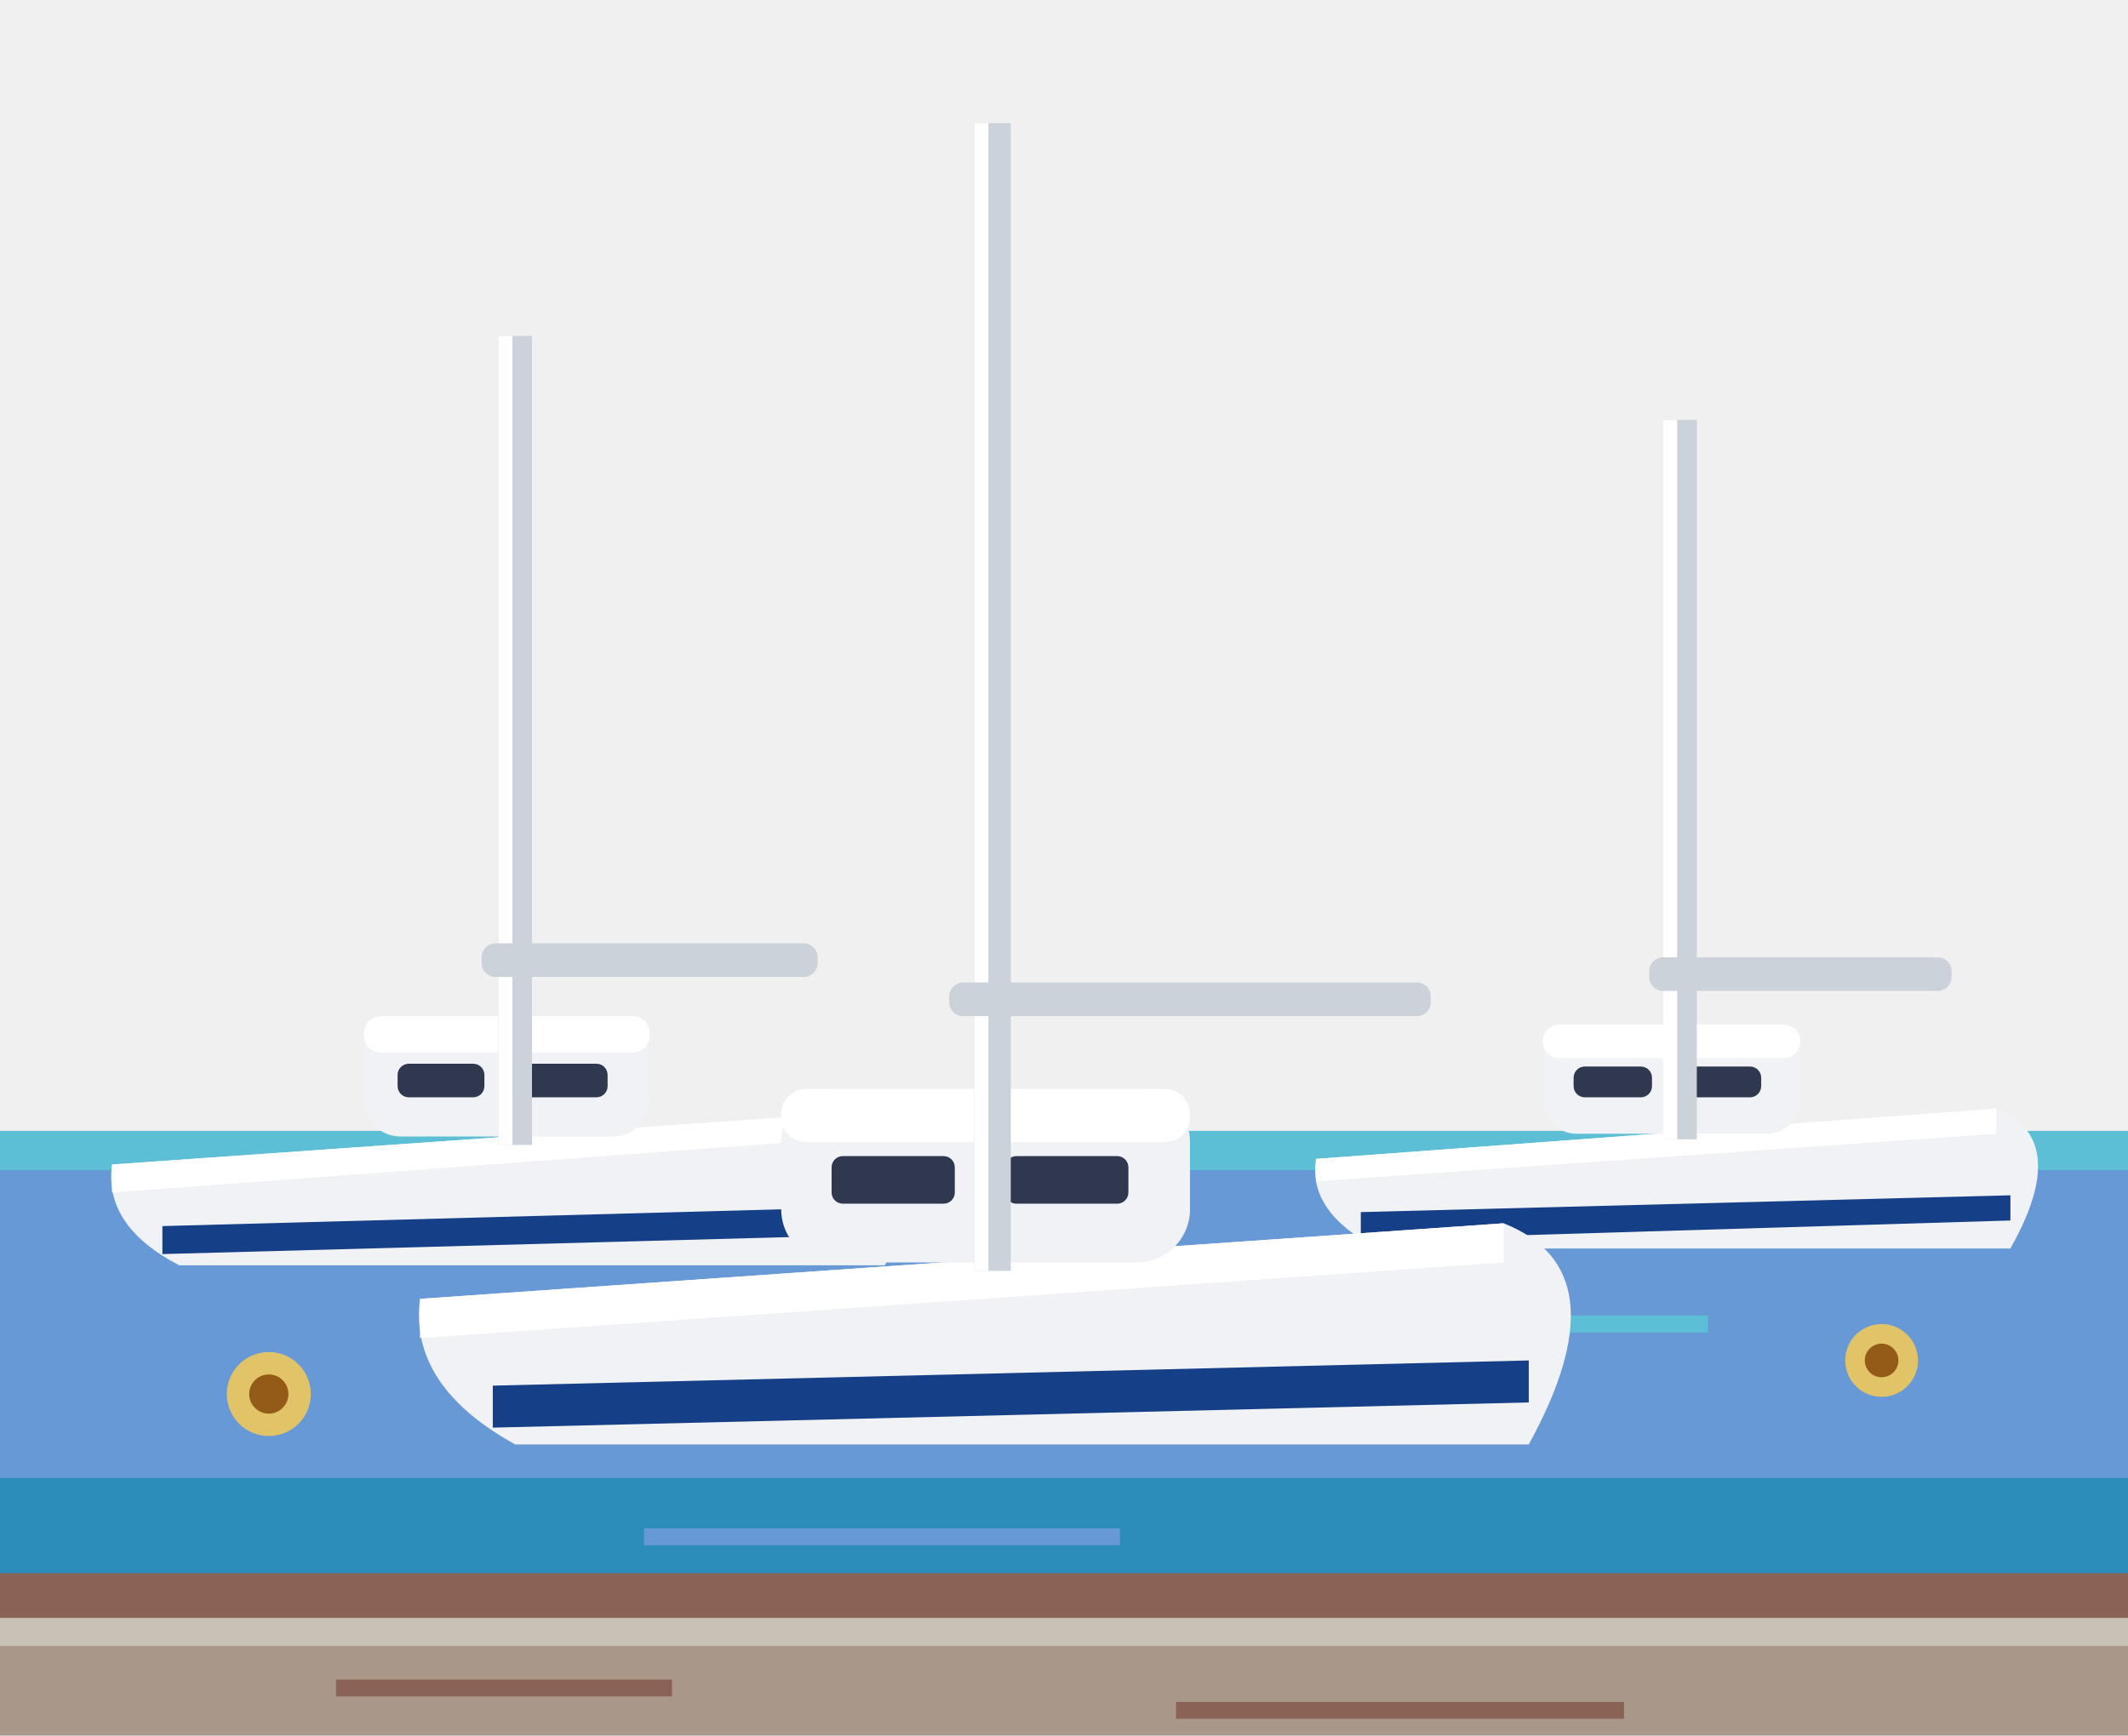
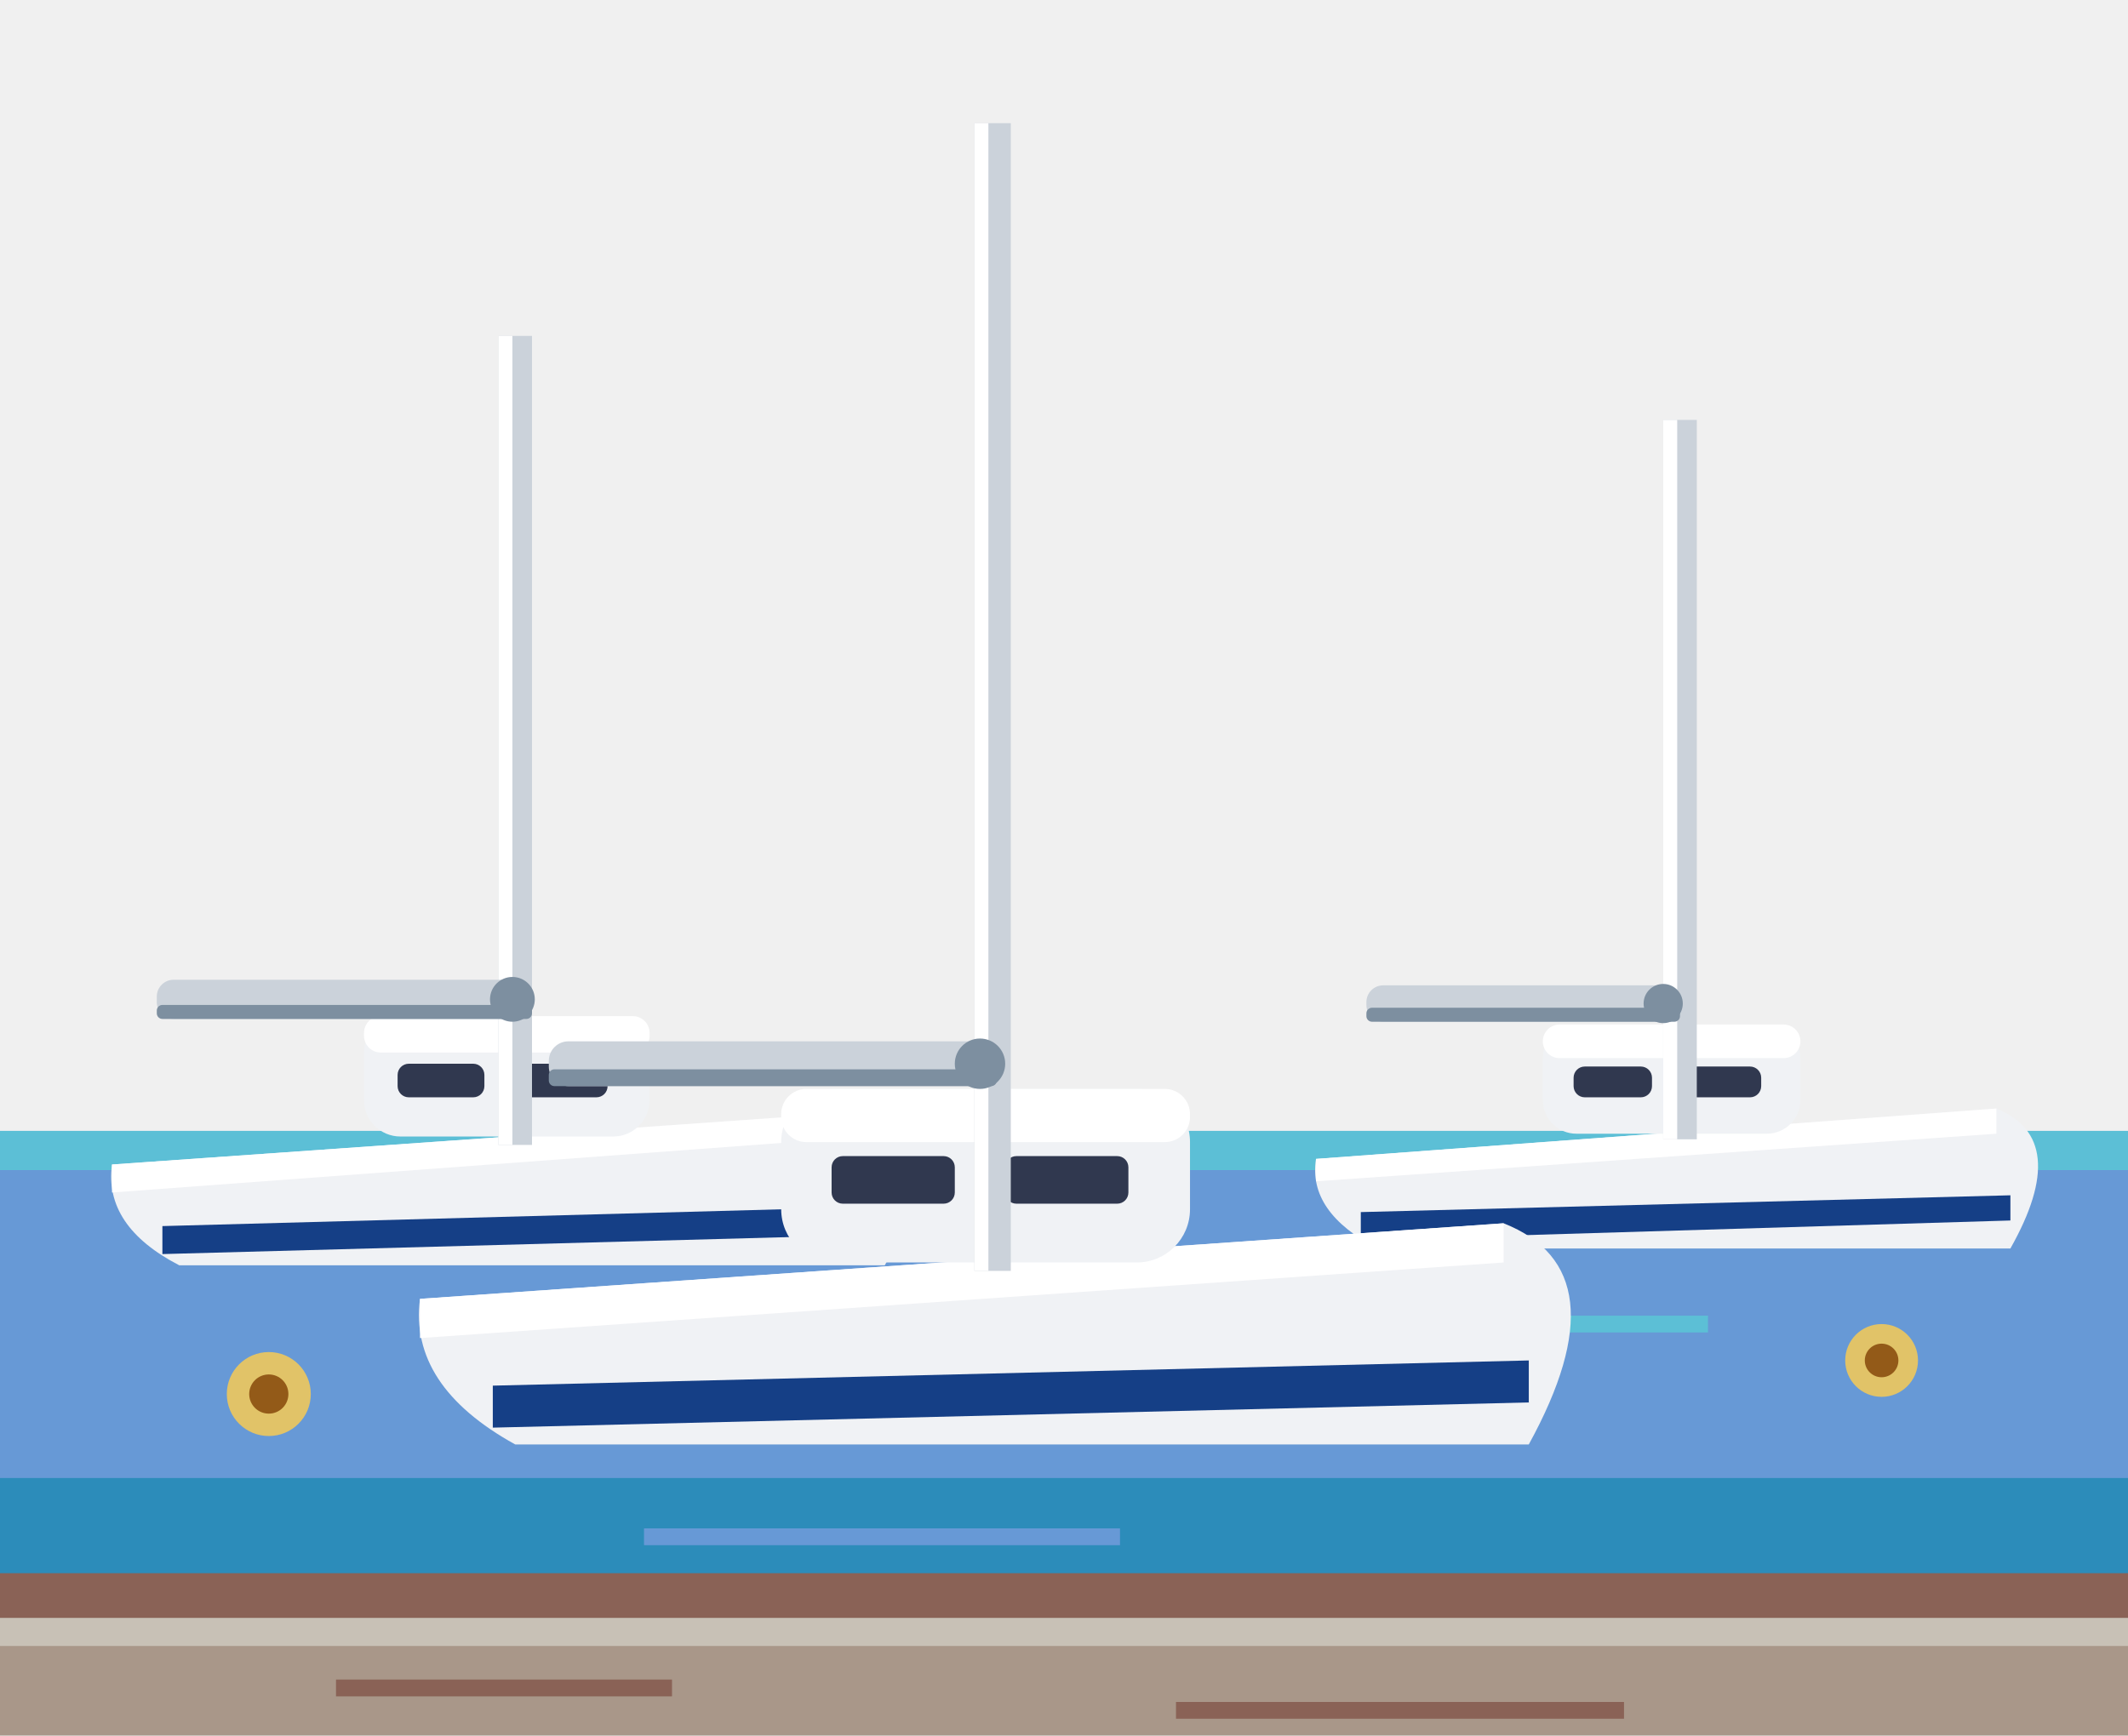
<svg xmlns="http://www.w3.org/2000/svg" width="760" height="620" viewBox="0 0 760 620" shape-rendering="geometricPrecision">
  <rect x="0" y="404" width="760" height="162" fill="#6799d6" />
  <rect x="0" y="404" width="760" height="14" fill="#5cbfd6" />
  <rect x="0" y="528" width="760" height="38" fill="#2c8cba" />
  <rect x="60" y="444" width="150" height="6" fill="#5cbfd6" />
  <rect x="420" y="470" width="190" height="6" fill="#5cbfd6" />
  <rect x="230" y="546" width="170" height="6" fill="#6799d6" />
  <path d="M 40 416 L 310 397 Q 340 409 316 452 L 64 452 Q 37 438 40 416 Z" fill="#f0f2f5" />
  <path d="M 40 416 L 310 397 L 310 406 L 40 426 Z" fill="#ffffff" />
  <path d="M 58 438 L 316 431 L 316 441 L 58 448 Z" fill="#153f86" />
  <rect x="130" y="363" width="102" height="43" rx="13" fill="#f0f2f5" />
  <rect x="130" y="363" width="102" height="13" rx="6" fill="#ffffff" />
  <rect x="142" y="380" width="31" height="12" rx="4" fill="#30384f" />
  <rect x="186" y="380" width="31" height="12" rx="4" fill="#30384f" />
  <rect x="178" y="120" width="12" height="289" fill="#cbd2da" />
  <rect x="178" y="120" width="5" height="289" fill="#ffffff" />
-   <rect x="172" y="337" width="120" height="12" rx="5" fill="#cbd2da" />
+   <rect x="56" y="350" width="134" height="14" rx="6" fill="#cbd2da" />
+   <rect x="56" y="359" width="134" height="5" rx="2" fill="#7d8fa0" />
+   <circle cx="183" cy="357" r="8" fill="#7d8fa0" />
  <path d="M 470 414 L 713 396 Q 740 407 718 446 L 492 446 Q 467 433 470 414 Z" fill="#f0f2f5" />
  <path d="M 470 414 L 713 396 L 713 405 L 470 422 Z" fill="#ffffff" />
  <path d="M 486 433 L 718 427 L 718 436 L 486 443 Z" fill="#153f86" />
  <rect x="551" y="366" width="92" height="39" rx="12" fill="#f0f2f5" />
  <rect x="551" y="366" width="92" height="12" rx="6" fill="#ffffff" />
  <rect x="562" y="381" width="28" height="11" rx="4" fill="#30384f" />
  <rect x="601" y="381" width="28" height="11" rx="4" fill="#30384f" />
  <rect x="594" y="150" width="12" height="257" fill="#cbd2da" />
  <rect x="594" y="150" width="5" height="257" fill="#ffffff" />
-   <rect x="589" y="342" width="108" height="12" rx="5" fill="#cbd2da" />
+   <rect x="488" y="352" width="112" height="13" rx="6" fill="#cbd2da" />
+   <rect x="488" y="360" width="112" height="5" rx="2" fill="#7d8fa0" />
+   <circle cx="594" cy="358.5" r="7" fill="#7d8fa0" />
  <path d="M 150 464 L 537 437 Q 580 454 546 516 L 184 516 Q 146 495 150 464 Z" fill="#f0f2f5" />
  <path d="M 150 464 L 537 437 L 537 451 L 150 478 Z" fill="#ffffff" />
  <path d="M 176 495 L 546 486 L 546 501 L 176 510 Z" fill="#153f86" />
  <rect x="279" y="389" width="146" height="62" rx="19" fill="#f0f2f5" />
  <rect x="279" y="389" width="146" height="19" rx="9" fill="#ffffff" />
  <rect x="297" y="413" width="44" height="17" rx="4" fill="#30384f" />
  <rect x="359" y="413" width="44" height="17" rx="4" fill="#30384f" />
  <rect x="348" y="44" width="13" height="410" fill="#cbd2da" />
  <rect x="348" y="44" width="5" height="410" fill="#ffffff" />
-   <rect x="339" y="351" width="172" height="12" rx="5" fill="#cbd2da" />
+   <rect x="196" y="372" width="160" height="16" rx="7" fill="#cbd2da" />
+   <rect x="196" y="382" width="160" height="6" rx="2" fill="#7d8fa0" />
+   <circle cx="350" cy="380" r="9" fill="#7d8fa0" />
  <circle cx="96" cy="498" r="15" fill="#e1c368" />
  <circle cx="96" cy="498" r="7" fill="#935a18" />
  <circle cx="672" cy="486" r="13" fill="#e1c368" />
  <circle cx="672" cy="486" r="6" fill="#935a18" />
  <ellipse cx="380" cy="596" rx="356" ry="16" fill="#16203a" opacity="0.28" />
  <rect x="0" y="562" width="760" height="22" fill="#8a6256" />
  <rect x="0" y="578" width="760" height="42" fill="#a99789" />
  <rect x="0" y="578" width="760" height="10" fill="#c8c1b6" />
  <rect x="120" y="600" width="120" height="6" fill="#8a6256" />
  <rect x="420" y="608" width="160" height="6" fill="#8a6256" />
</svg>
